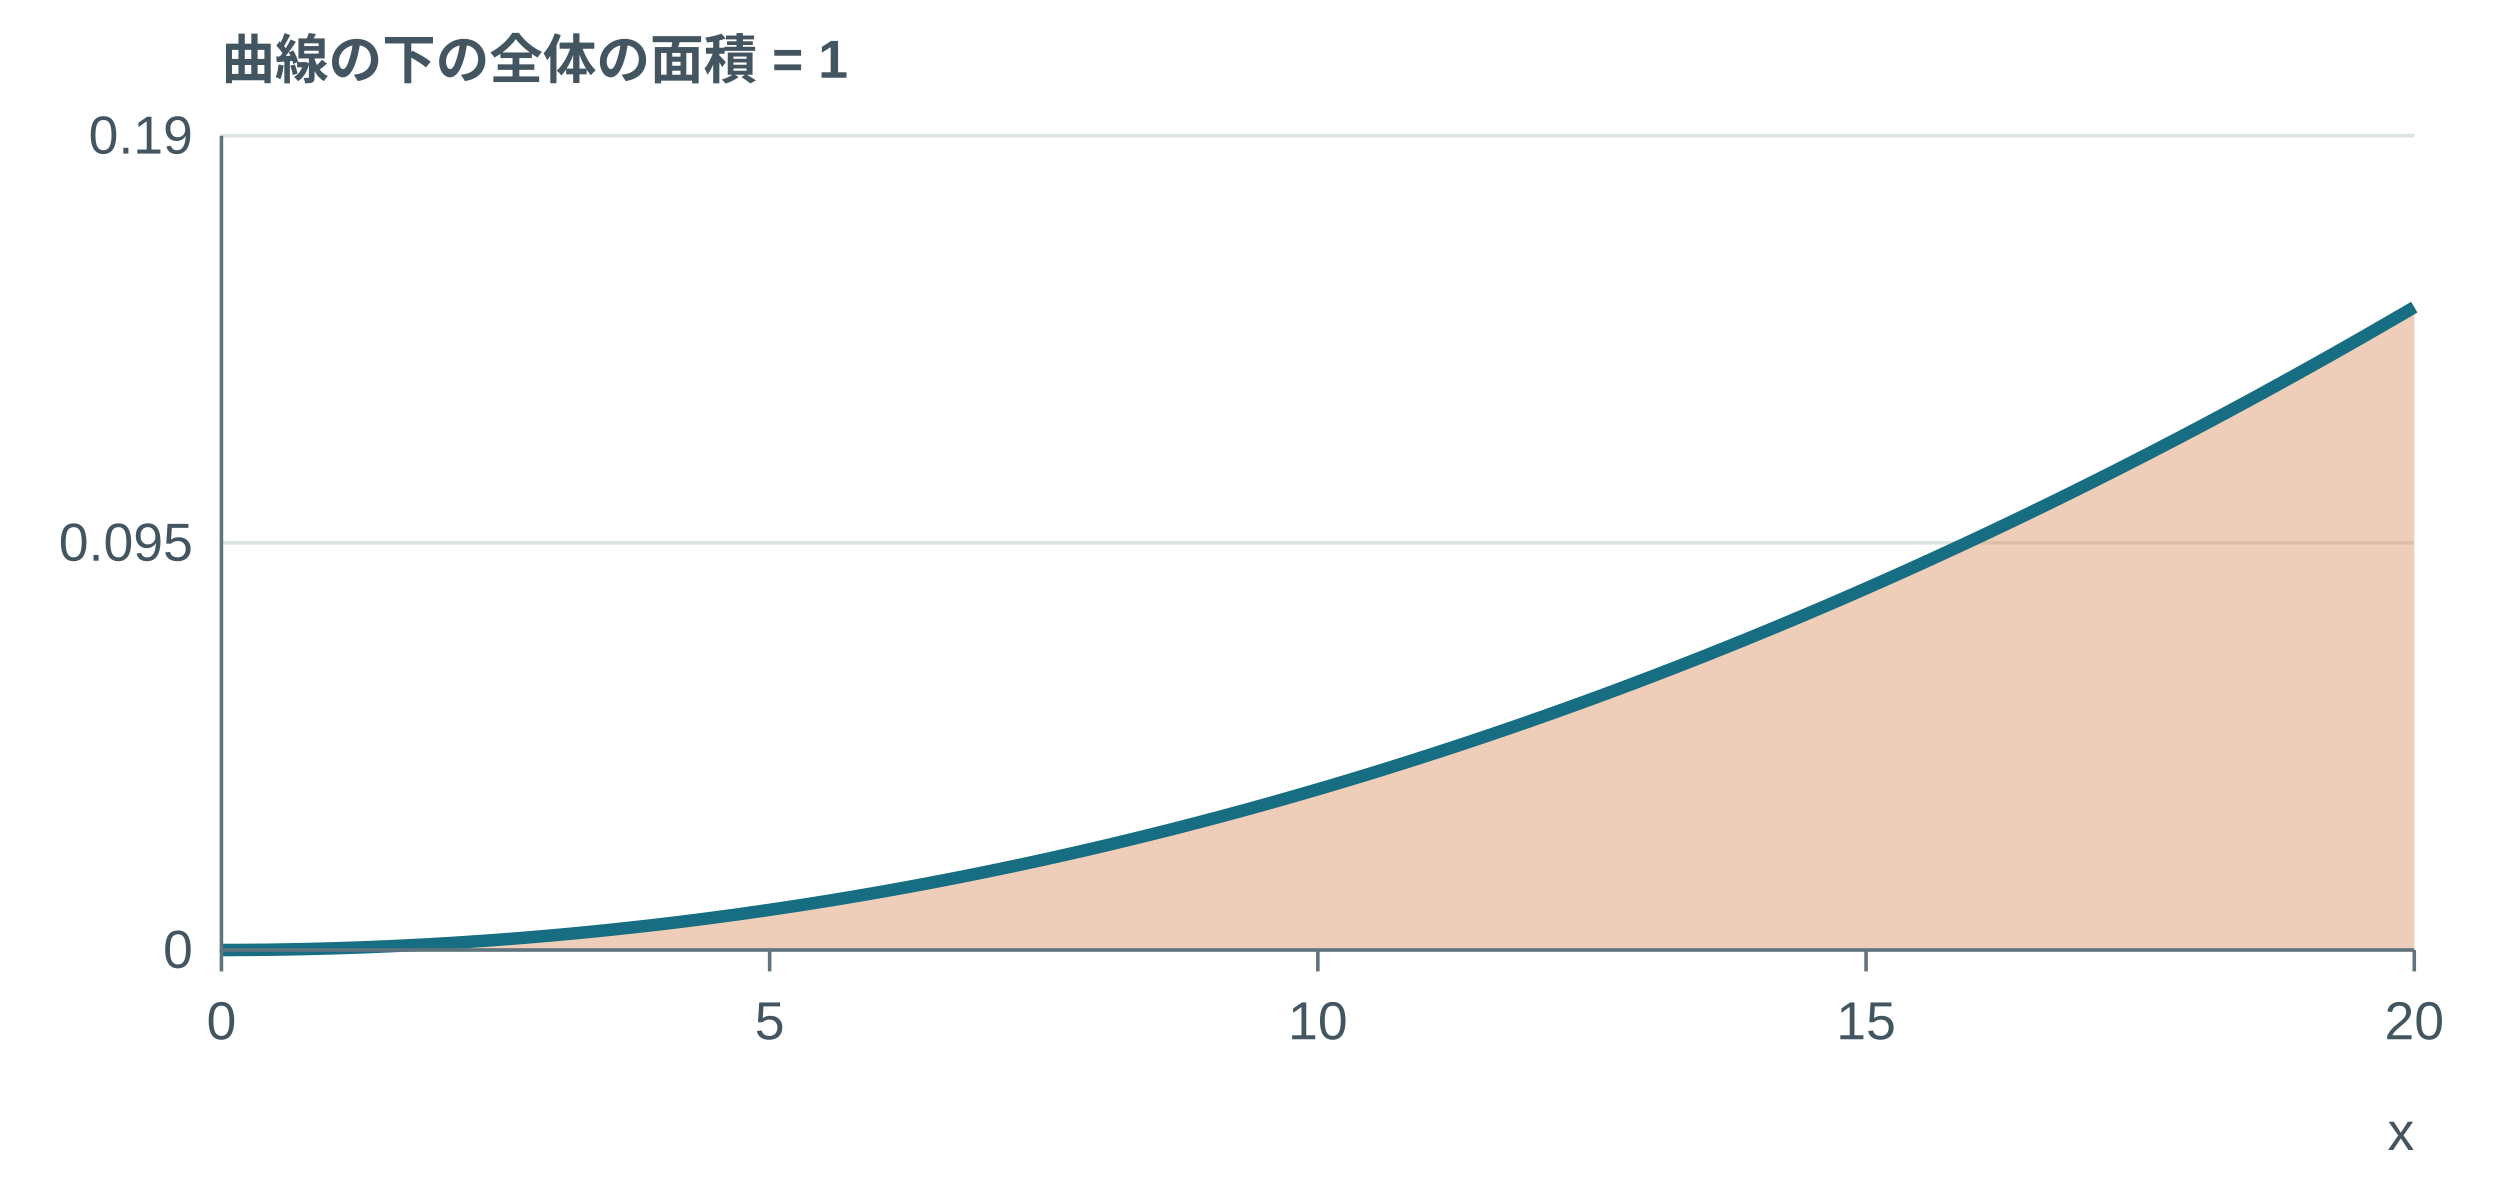
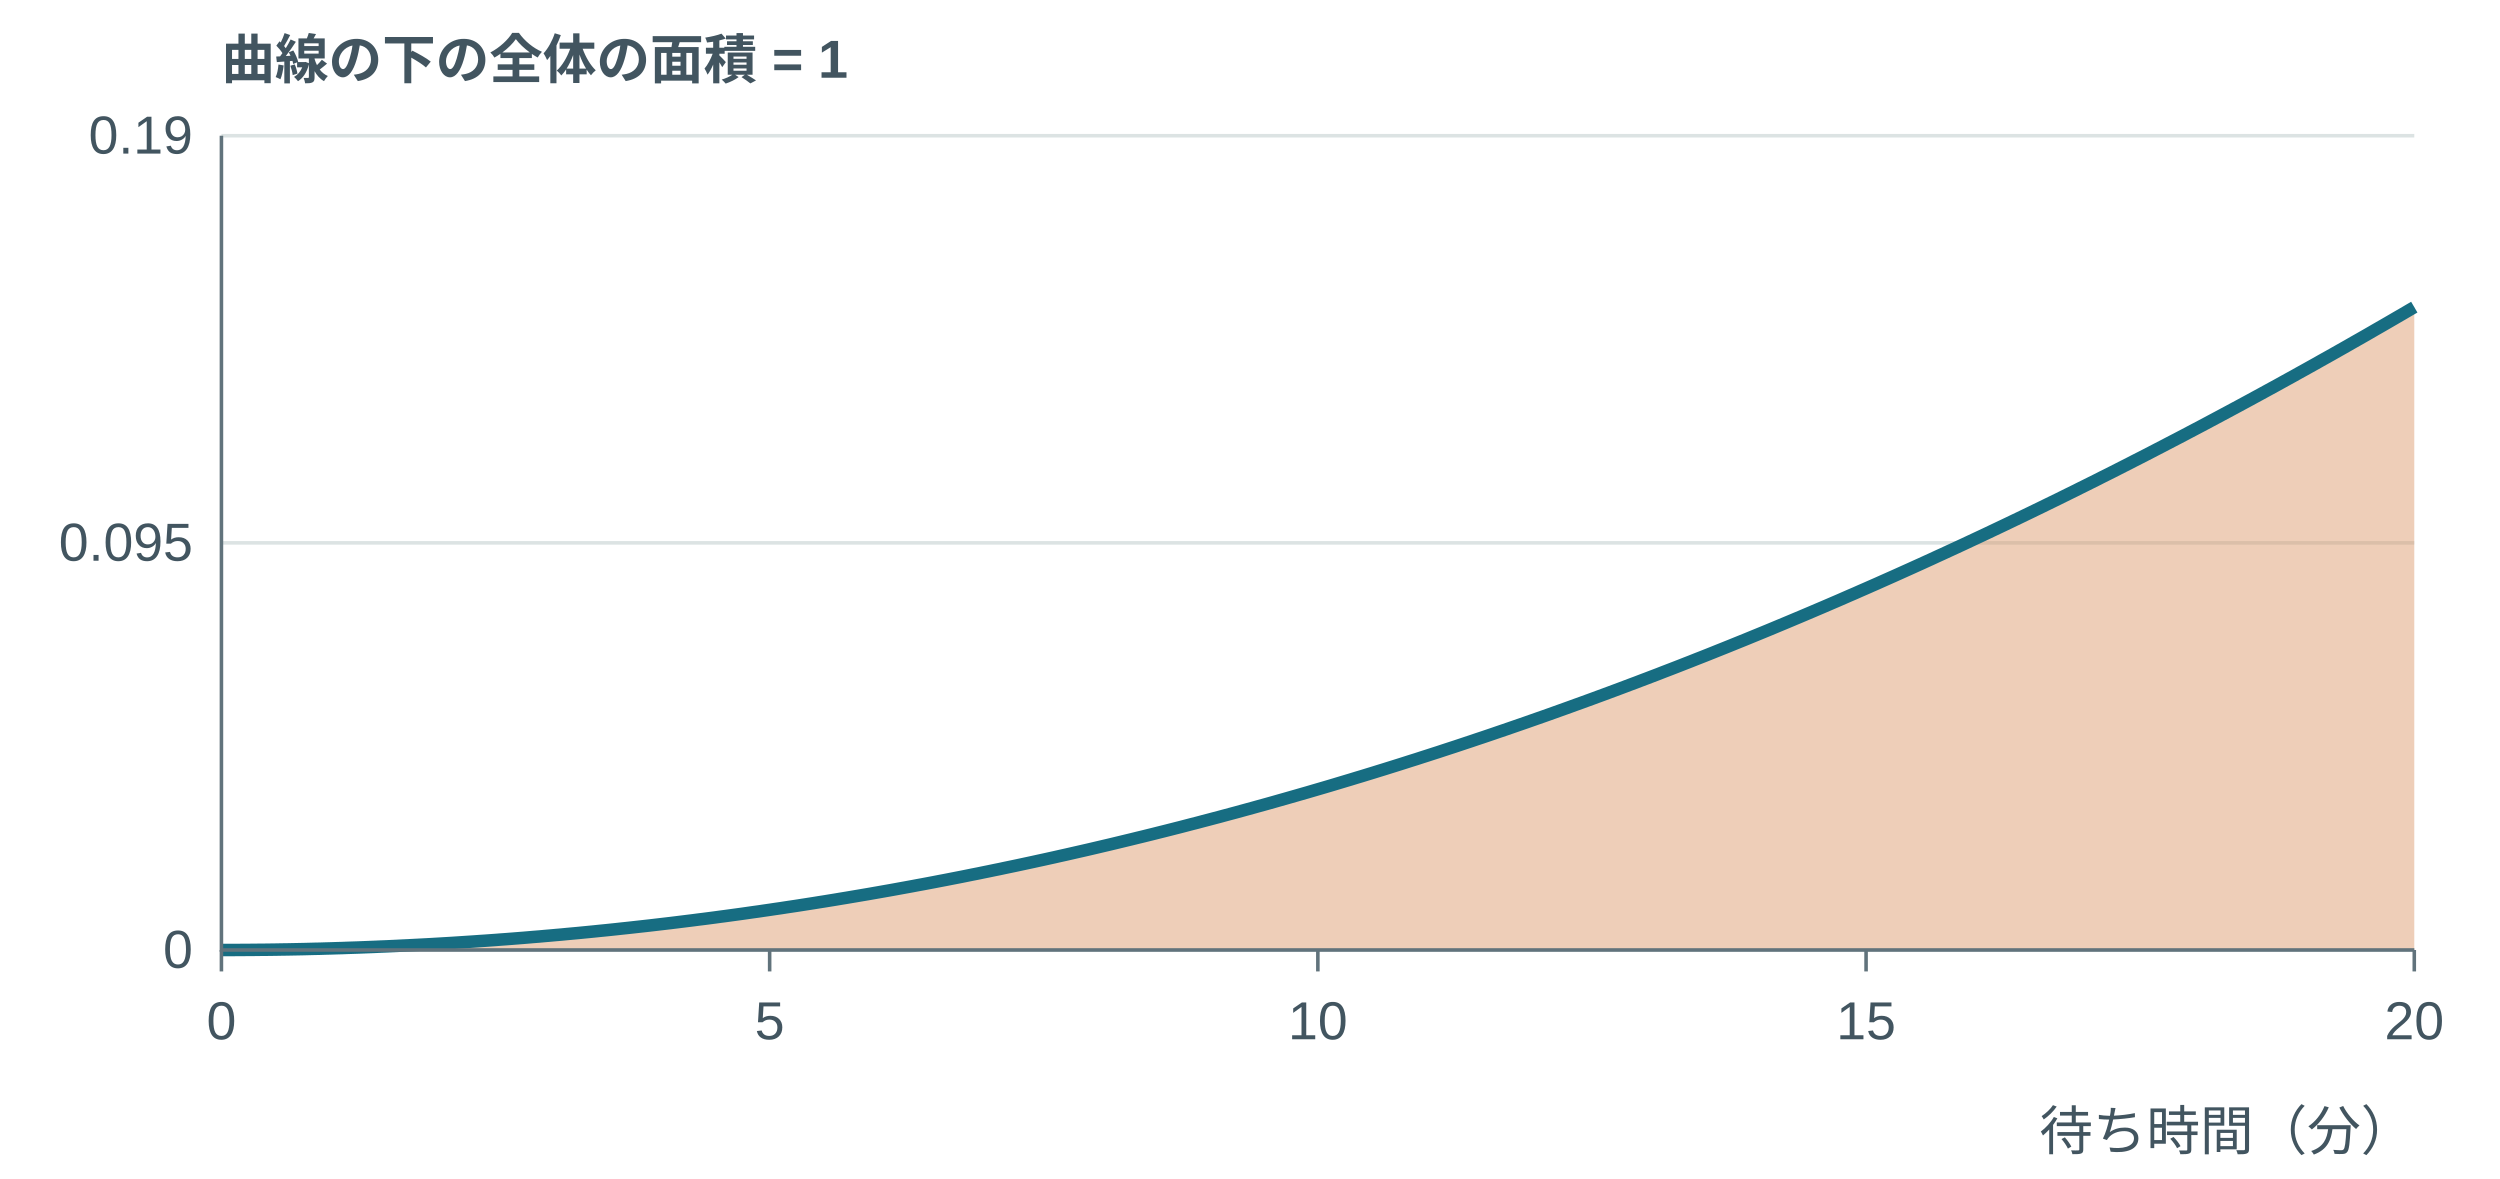
<svg xmlns="http://www.w3.org/2000/svg" viewBox="0 0 700 330" role="img" aria-label="曲線の下の全体の面積 = 1">
  <g font-family="Arial,Hiragino Sans,sans-serif" font-size="15" fill="#425560">
    <text x="62" y="22" font-weight="bold">曲線の下の全体の面積 = 1</text>
    <line x1="62" x2="676" y1="266" y2="266" stroke="#dce3e3" />
    <text x="54" y="271" text-anchor="end">0</text>
    <line x1="62" x2="676" y1="152" y2="152" stroke="#dce3e3" />
    <text x="54" y="157" text-anchor="end">0.095</text>
    <line x1="62" x2="676" y1="38" y2="38" stroke="#dce3e3" />
    <text x="54" y="43" text-anchor="end">0.19</text>
    <path d="M62,266 L62,266 L65.07,265.995 L68.14,265.982 L71.21,265.959 L74.28,265.928 L77.35,265.887 L80.42,265.838 L83.49,265.779 L86.56,265.712 L89.63,265.635 L92.7,265.55 L95.77,265.455 L98.84,265.352 L101.91,265.24 L104.98,265.118 L108.05,264.988 L111.12,264.848 L114.19,264.7 L117.26,264.542 L120.33,264.375 L123.4,264.2 L126.47,264.015 L129.54,263.822 L132.61,263.62 L135.68,263.408 L138.75,263.188 L141.82,262.958 L144.89,262.719 L147.96,262.472 L151.03,262.216 L154.1,261.95 L157.17,261.675 L160.24,261.392 L163.31,261.099 L166.38,260.798 L169.45,260.488 L172.52,260.168 L175.59,259.839 L178.66,259.502 L181.73,259.156 L184.8,258.8 L187.87,258.435 L190.94,258.062 L194.01,257.68 L197.08,257.288 L200.15,256.887 L203.22,256.478 L206.29,256.06 L209.36,255.632 L212.43,255.196 L215.5,254.75 L218.57,254.296 L221.64,253.832 L224.71,253.359 L227.78,252.878 L230.85,252.387 L233.92,251.888 L236.99,251.38 L240.06,250.862 L243.13,250.335 L246.2,249.8 L249.27,249.256 L252.34,248.702 L255.41,248.139 L258.48,247.568 L261.55,246.988 L264.62,246.398 L267.69,245.799 L270.76,245.192 L273.83,244.576 L276.9,243.95 L279.97,243.316 L283.04,242.672 L286.11,242.019 L289.18,241.358 L292.25,240.688 L295.32,240.008 L298.39,239.32 L301.46,238.622 L304.53,237.916 L307.6,237.2 L310.67,236.476 L313.74,235.742 L316.81,234.999 L319.88,234.248 L322.95,233.488 L326.02,232.718 L329.09,231.94 L332.16,231.152 L335.23,230.356 L338.3,229.55 L341.37,228.736 L344.44,227.912 L347.51,227.079 L350.58,226.238 L353.65,225.387 L356.72,224.528 L359.79,223.66 L362.86,222.782 L365.93,221.895 L369,221 L372.07,220.096 L375.14,219.182 L378.21,218.26 L381.28,217.328 L384.35,216.387 L387.42,215.438 L390.49,214.48 L393.56,213.512 L396.63,212.535 L399.7,211.55 L402.77,210.555 L405.84,209.552 L408.91,208.539 L411.98,207.518 L415.05,206.488 L418.12,205.448 L421.19,204.4 L424.26,203.342 L427.33,202.275 L430.4,201.2 L433.47,200.115 L436.54,199.022 L439.61,197.919 L442.68,196.808 L445.75,195.688 L448.82,194.558 L451.89,193.42 L454.96,192.272 L458.03,191.115 L461.1,189.95 L464.17,188.776 L467.24,187.592 L470.31,186.399 L473.38,185.198 L476.45,183.988 L479.52,182.768 L482.59,181.54 L485.66,180.302 L488.73,179.055 L491.8,177.8 L494.87,176.536 L497.94,175.262 L501.01,173.979 L504.08,172.688 L507.15,171.387 L510.22,170.078 L513.29,168.76 L516.36,167.432 L519.43,166.095 L522.5,164.75 L525.57,163.395 L528.64,162.032 L531.71,160.659 L534.78,159.278 L537.85,157.887 L540.92,156.488 L543.99,155.079 L547.06,153.662 L550.13,152.236 L553.2,150.8 L556.27,149.355 L559.34,147.902 L562.41,146.439 L565.48,144.968 L568.55,143.488 L571.62,141.998 L574.69,140.5 L577.76,138.992 L580.83,137.476 L583.9,135.95 L586.97,134.415 L590.04,132.872 L593.11,131.319 L596.18,129.758 L599.25,128.188 L602.32,126.608 L605.39,125.02 L608.46,123.422 L611.53,121.816 L614.6,120.2 L617.67,118.575 L620.74,116.942 L623.81,115.299 L626.88,113.648 L629.95,111.987 L633.02,110.318 L636.09,108.64 L639.16,106.952 L642.23,105.256 L645.3,103.55 L648.37,101.835 L651.44,100.112 L654.51,98.379 L657.58,96.638 L660.65,94.888 L663.72,93.128 L666.79,91.36 L669.86,89.582 L672.93,87.796 L676,86 L676,266Z" fill="#d99361" opacity=".45" />
    <rect x="63" y="266" width="23.583" height="0" fill="#287f74" opacity=".35" />
    <rect x="88.583" y="266" width="23.583" height="0" fill="#287f74" opacity=".35" />
    <rect x="114.167" y="266" width="23.583" height="0" fill="#287f74" opacity=".35" />
    <rect x="139.75" y="266" width="23.583" height="0" fill="#287f74" opacity=".35" />
    <rect x="165.333" y="266" width="23.583" height="0" fill="#287f74" opacity=".35" />
    <rect x="190.917" y="266" width="23.583" height="0" fill="#287f74" opacity=".35" />
    <rect x="216.5" y="266" width="23.583" height="0" fill="#287f74" opacity=".35" />
    <rect x="242.083" y="266" width="23.583" height="0" fill="#287f74" opacity=".35" />
    <rect x="267.667" y="266" width="23.583" height="0" fill="#287f74" opacity=".35" />
    <rect x="293.25" y="266" width="23.583" height="0" fill="#287f74" opacity=".35" />
    <rect x="318.833" y="266" width="23.583" height="0" fill="#287f74" opacity=".35" />
    <rect x="344.417" y="266" width="23.583" height="0" fill="#287f74" opacity=".35" />
    <rect x="370" y="266" width="23.583" height="0" fill="#287f74" opacity=".35" />
    <rect x="395.583" y="266" width="23.583" height="0" fill="#287f74" opacity=".35" />
    <rect x="421.167" y="266" width="23.583" height="0" fill="#287f74" opacity=".35" />
    <rect x="446.75" y="266" width="23.583" height="0" fill="#287f74" opacity=".35" />
    <rect x="472.333" y="266" width="23.583" height="0" fill="#287f74" opacity=".35" />
    <rect x="497.917" y="266" width="23.583" height="0" fill="#287f74" opacity=".35" />
    <rect x="523.5" y="266" width="23.583" height="0" fill="#287f74" opacity=".35" />
    <rect x="549.083" y="266" width="23.583" height="0" fill="#287f74" opacity=".35" />
    <rect x="574.667" y="266" width="23.583" height="0" fill="#287f74" opacity=".35" />
    <rect x="600.25" y="266" width="23.583" height="0" fill="#287f74" opacity=".35" />
    <rect x="625.833" y="266" width="23.583" height="0" fill="#287f74" opacity=".35" />
    <rect x="651.417" y="266" width="23.583" height="0" fill="#287f74" opacity=".35" />
    <path d="M62.00,266.00 L63.53,266.00 L65.07,266.00 L66.61,265.99 L68.14,265.98 L69.67,265.97 L71.21,265.96 L72.75,265.94 L74.28,265.93 L75.81,265.91 L77.35,265.89 L78.89,265.86 L80.42,265.84 L81.95,265.81 L83.49,265.78 L85.03,265.75 L86.56,265.71 L88.09,265.67 L89.63,265.64 L91.16,265.59 L92.70,265.55 L94.24,265.50 L95.77,265.46 L97.31,265.40 L98.84,265.35 L100.38,265.30 L101.91,265.24 L103.44,265.18 L104.98,265.12 L106.51,265.05 L108.05,264.99 L109.59,264.92 L111.12,264.85 L112.66,264.77 L114.19,264.70 L115.72,264.62 L117.26,264.54 L118.80,264.46 L120.33,264.38 L121.87,264.29 L123.40,264.20 L124.94,264.11 L126.47,264.02 L128.00,263.92 L129.54,263.82 L131.07,263.72 L132.61,263.62 L134.15,263.51 L135.68,263.41 L137.22,263.30 L138.75,263.19 L140.28,263.07 L141.82,262.96 L143.36,262.84 L144.89,262.72 L146.43,262.60 L147.96,262.47 L149.50,262.34 L151.03,262.22 L152.56,262.08 L154.10,261.95 L155.63,261.81 L157.17,261.68 L158.70,261.53 L160.24,261.39 L161.78,261.25 L163.31,261.10 L164.85,260.95 L166.38,260.80 L167.92,260.64 L169.45,260.49 L170.99,260.33 L172.52,260.17 L174.06,260.00 L175.59,259.84 L177.13,259.67 L178.66,259.50 L180.19,259.33 L181.73,259.16 L183.26,258.98 L184.80,258.80 L186.33,258.62 L187.87,258.44 L189.41,258.25 L190.94,258.06 L192.47,257.87 L194.01,257.68 L195.54,257.48 L197.08,257.29 L198.62,257.09 L200.15,256.89 L201.68,256.68 L203.22,256.48 L204.75,256.27 L206.29,256.06 L207.82,255.85 L209.36,255.63 L210.89,255.41 L212.43,255.20 L213.97,254.97 L215.50,254.75 L217.03,254.52 L218.57,254.30 L220.11,254.06 L221.64,253.83 L223.18,253.60 L224.71,253.36 L226.24,253.12 L227.78,252.88 L229.32,252.63 L230.85,252.39 L232.38,252.14 L233.92,251.89 L235.46,251.63 L236.99,251.38 L238.52,251.12 L240.06,250.86 L241.59,250.60 L243.13,250.34 L244.66,250.07 L246.20,249.80 L247.73,249.53 L249.27,249.26 L250.81,248.98 L252.34,248.70 L253.88,248.42 L255.41,248.14 L256.94,247.85 L258.48,247.57 L260.01,247.28 L261.55,246.99 L263.09,246.69 L264.62,246.40 L266.15,246.10 L267.69,245.80 L269.23,245.50 L270.76,245.19 L272.29,244.88 L273.83,244.58 L275.37,244.26 L276.90,243.95 L278.43,243.63 L279.97,243.32 L281.50,242.99 L283.04,242.67 L284.57,242.35 L286.11,242.02 L287.64,241.69 L289.18,241.36 L290.72,241.02 L292.25,240.69 L293.78,240.35 L295.32,240.01 L296.86,239.66 L298.39,239.32 L299.93,238.97 L301.46,238.62 L303.00,238.27 L304.53,237.92 L306.07,237.56 L307.60,237.20 L309.13,236.84 L310.67,236.48 L312.21,236.11 L313.74,235.74 L315.27,235.37 L316.81,235.00 L318.34,234.62 L319.88,234.25 L321.41,233.87 L322.95,233.49 L324.49,233.10 L326.02,232.72 L327.56,232.33 L329.09,231.94 L330.63,231.55 L332.16,231.15 L333.69,230.75 L335.23,230.36 L336.76,229.95 L338.30,229.55 L339.84,229.14 L341.37,228.74 L342.91,228.32 L344.44,227.91 L345.98,227.50 L347.51,227.08 L349.04,226.66 L350.58,226.24 L352.12,225.81 L353.65,225.39 L355.19,224.96 L356.72,224.53 L358.26,224.09 L359.79,223.66 L361.32,223.22 L362.86,222.78 L364.39,222.34 L365.93,221.90 L367.46,221.45 L369.00,221.00 L370.54,220.55 L372.07,220.10 L373.61,219.64 L375.14,219.18 L376.67,218.72 L378.21,218.26 L379.74,217.79 L381.28,217.33 L382.81,216.86 L384.35,216.39 L385.89,215.91 L387.42,215.44 L388.95,214.96 L390.49,214.48 L392.02,214.00 L393.56,213.51 L395.09,213.02 L396.63,212.54 L398.16,212.04 L399.70,211.55 L401.24,211.05 L402.77,210.56 L404.31,210.05 L405.84,209.55 L407.38,209.05 L408.91,208.54 L410.44,208.03 L411.98,207.52 L413.51,207.00 L415.05,206.49 L416.59,205.97 L418.12,205.45 L419.66,204.92 L421.19,204.40 L422.73,203.87 L424.26,203.34 L425.80,202.81 L427.33,202.28 L428.86,201.74 L430.40,201.20 L431.94,200.66 L433.47,200.12 L435.01,199.57 L436.54,199.02 L438.08,198.47 L439.61,197.92 L441.14,197.36 L442.68,196.81 L444.21,196.25 L445.75,195.69 L447.29,195.12 L448.82,194.56 L450.36,193.99 L451.89,193.42 L453.42,192.85 L454.96,192.27 L456.49,191.69 L458.03,191.12 L459.56,190.53 L461.10,189.95 L462.64,189.36 L464.17,188.78 L465.70,188.18 L467.24,187.59 L468.77,187.00 L470.31,186.40 L471.84,185.80 L473.38,185.20 L474.91,184.59 L476.45,183.99 L477.99,183.38 L479.52,182.77 L481.06,182.15 L482.59,181.54 L484.13,180.92 L485.66,180.30 L487.19,179.68 L488.73,179.06 L490.26,178.43 L491.80,177.80 L493.34,177.17 L494.87,176.54 L496.41,175.90 L497.94,175.26 L499.48,174.62 L501.01,173.98 L502.55,173.33 L504.08,172.69 L505.61,172.04 L507.15,171.39 L508.69,170.73 L510.22,170.08 L511.76,169.42 L513.29,168.76 L514.83,168.10 L516.36,167.43 L517.89,166.76 L519.43,166.10 L520.96,165.42 L522.50,164.75 L524.04,164.07 L525.57,163.40 L527.11,162.71 L528.64,162.03 L530.17,161.35 L531.71,160.66 L533.24,159.97 L534.78,159.28 L536.32,158.58 L537.85,157.89 L539.38,157.19 L540.92,156.49 L542.45,155.78 L543.99,155.08 L545.52,154.37 L547.06,153.66 L548.60,152.95 L550.13,152.24 L551.66,151.52 L553.20,150.80 L554.74,150.08 L556.27,149.36 L557.80,148.63 L559.34,147.90 L560.88,147.17 L562.41,146.44 L563.95,145.70 L565.48,144.97 L567.01,144.23 L568.55,143.49 L570.09,142.74 L571.62,142.00 L573.15,141.25 L574.69,140.50 L576.23,139.75 L577.76,138.99 L579.30,138.23 L580.83,137.48 L582.36,136.71 L583.90,135.95 L585.44,135.18 L586.97,134.42 L588.50,133.64 L590.04,132.87 L591.58,132.10 L593.11,131.32 L594.64,130.54 L596.18,129.76 L597.71,128.97 L599.25,128.19 L600.79,127.40 L602.32,126.61 L603.86,125.81 L605.39,125.02 L606.92,124.22 L608.46,123.42 L610.00,122.62 L611.53,121.82 L613.06,121.01 L614.60,120.20 L616.14,119.39 L617.67,118.58 L619.20,117.76 L620.74,116.94 L622.27,116.12 L623.81,115.30 L625.35,114.47 L626.88,113.65 L628.41,112.82 L629.95,111.99 L631.49,111.15 L633.02,110.32 L634.55,109.48 L636.09,108.64 L637.63,107.80 L639.16,106.95 L640.70,106.10 L642.23,105.26 L643.76,104.40 L645.30,103.55 L646.84,102.69 L648.37,101.84 L649.90,100.97 L651.44,100.11 L652.98,99.25 L654.51,98.38 L656.05,97.51 L657.58,96.64 L659.11,95.76 L660.65,94.89 L662.19,94.01 L663.72,93.13 L665.25,92.24 L666.79,91.36 L668.33,90.47 L669.86,89.58 L671.39,88.69 L672.93,87.80 L674.46,86.90 L676.00,86.00" fill="none" stroke="#176d82" stroke-width="3.5" />
    <path d="M62,38V266H676" stroke="#61737c" fill="none" />
    <path d="M62,266v6" stroke="#61737c" />
    <text x="62" y="291" text-anchor="middle">0</text>
    <path d="M215.5,266v6" stroke="#61737c" />
    <text x="215.5" y="291" text-anchor="middle">5</text>
    <path d="M369,266v6" stroke="#61737c" />
    <text x="369" y="291" text-anchor="middle">10</text>
    <path d="M522.5,266v6" stroke="#61737c" />
    <text x="522.5" y="291" text-anchor="middle">15</text>
    <path d="M676,266v6" stroke="#61737c" />
    <text x="676" y="291" text-anchor="middle">20</text>
-     <text x="676" y="322" text-anchor="end">x</text>
+     <text x="676" y="322" text-anchor="end">待ち時間（分）</text>
  </g>
</svg>
